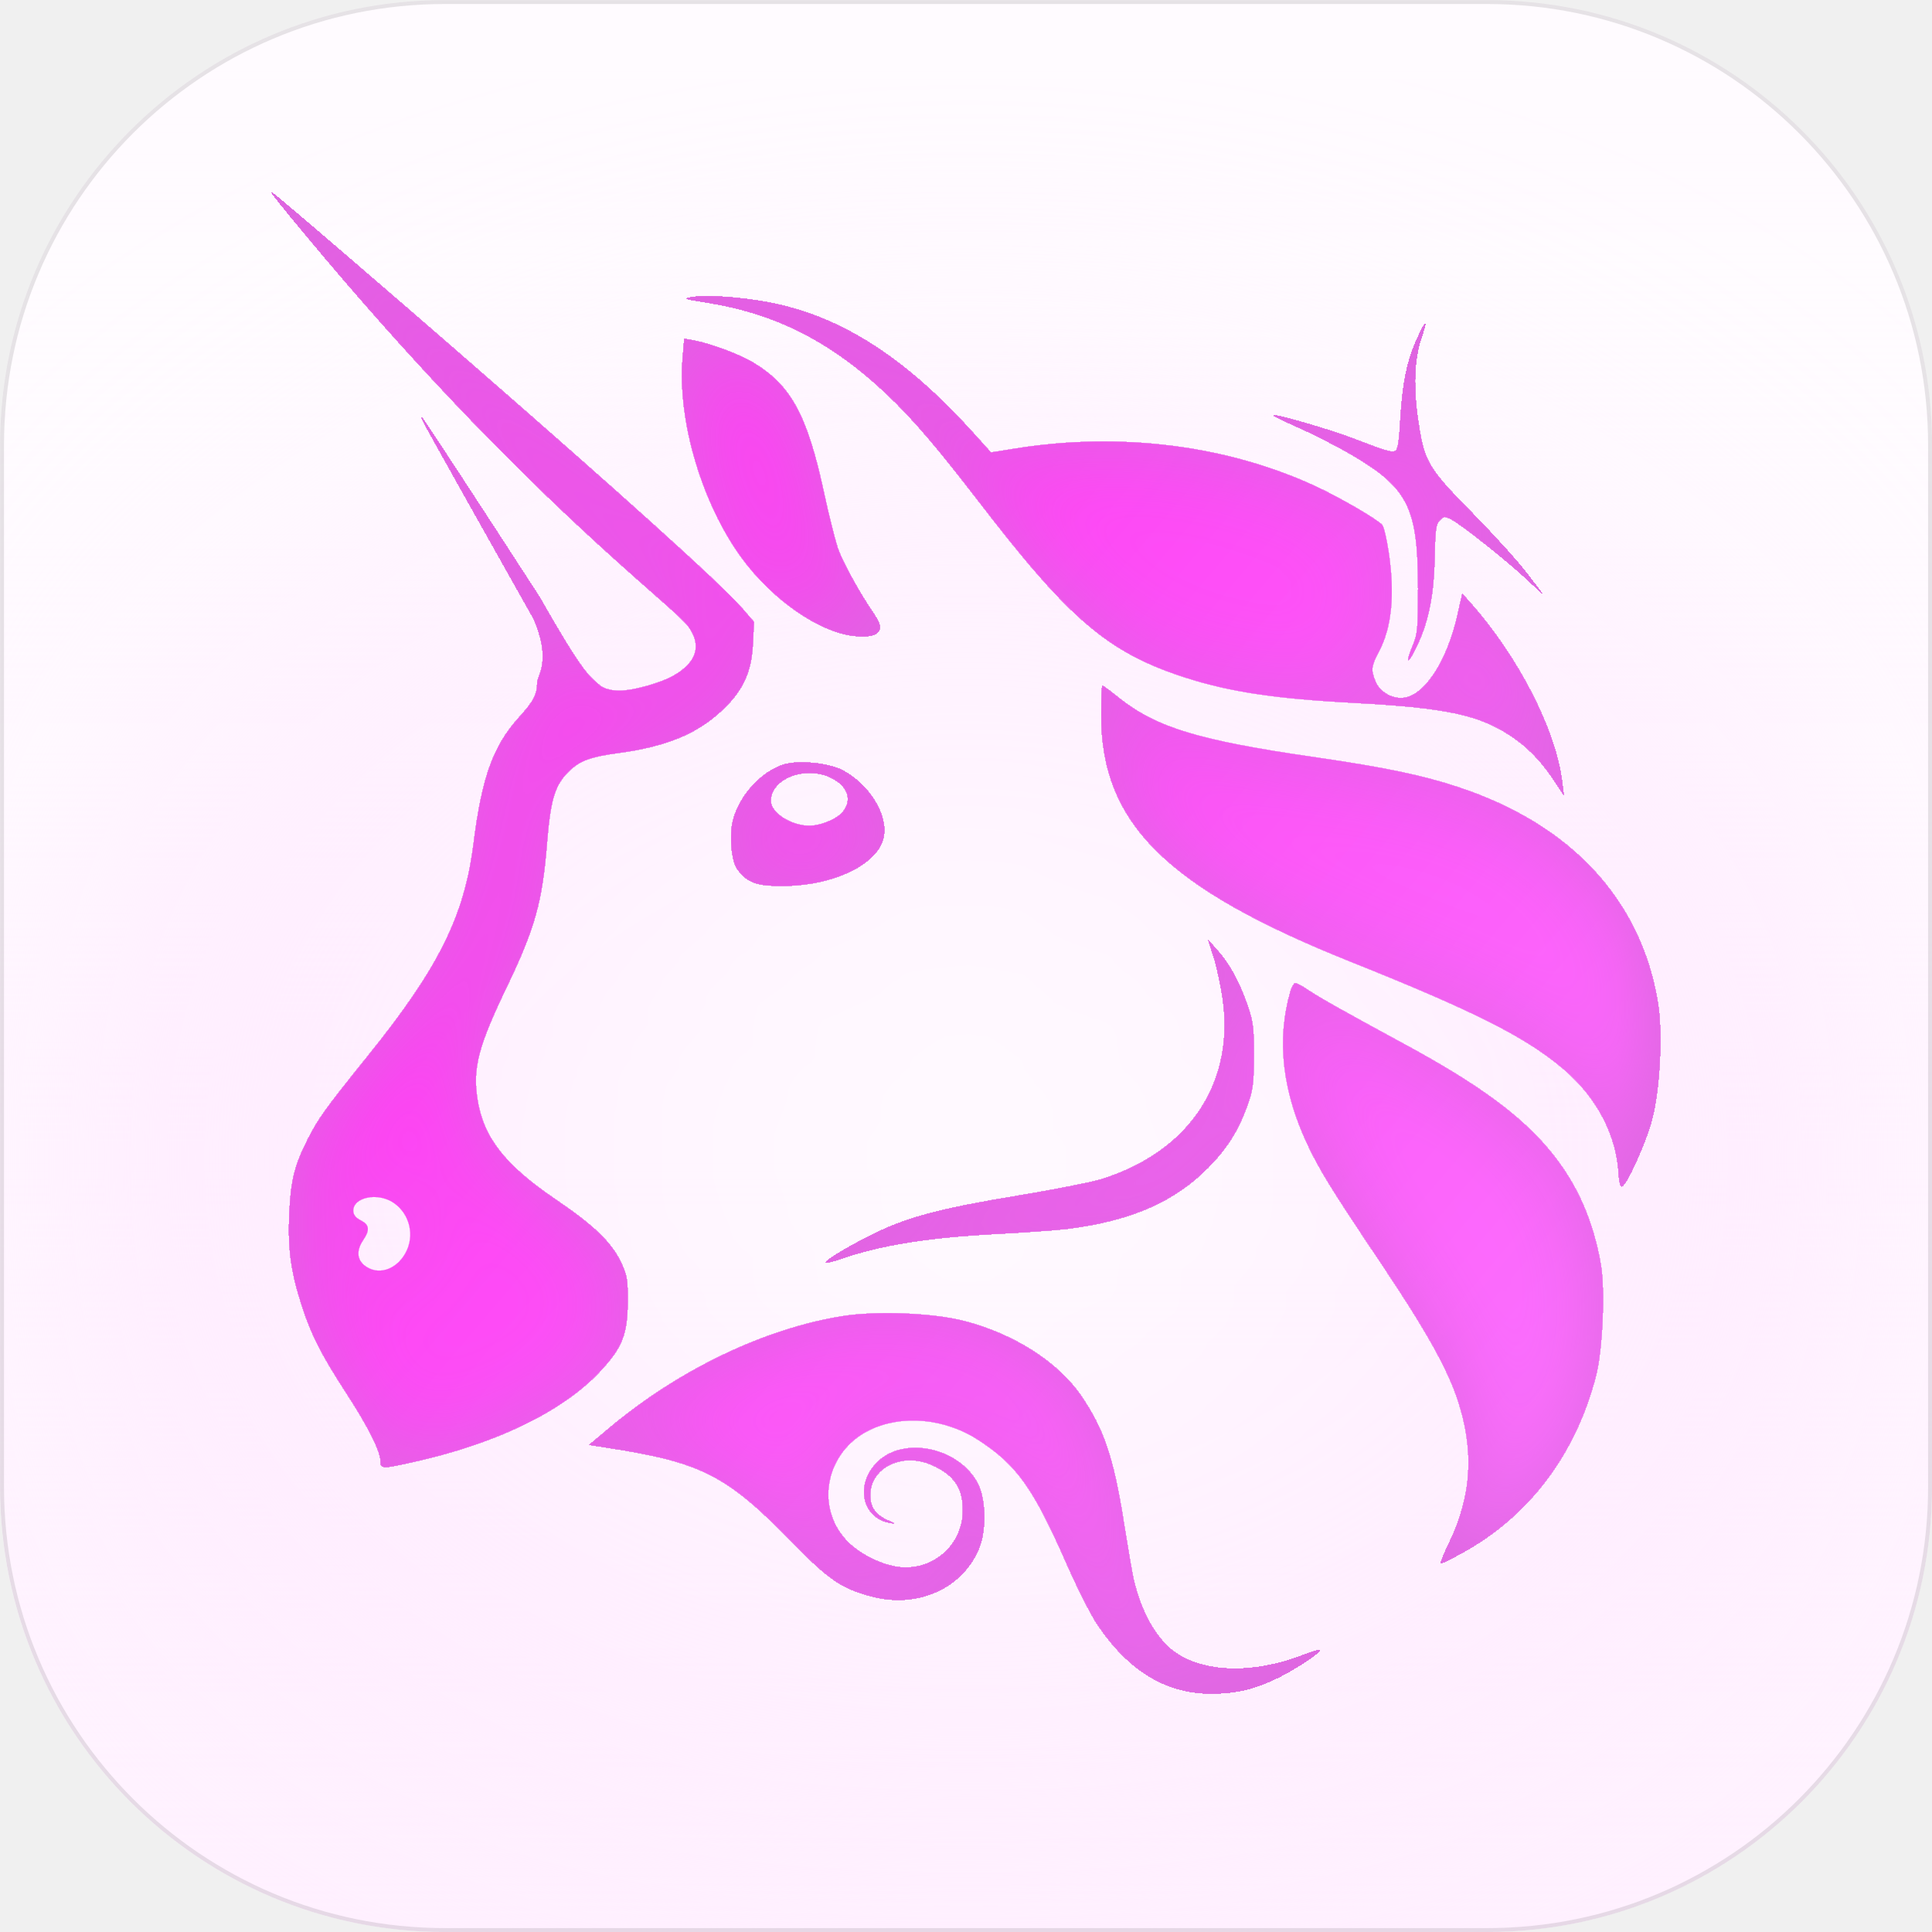
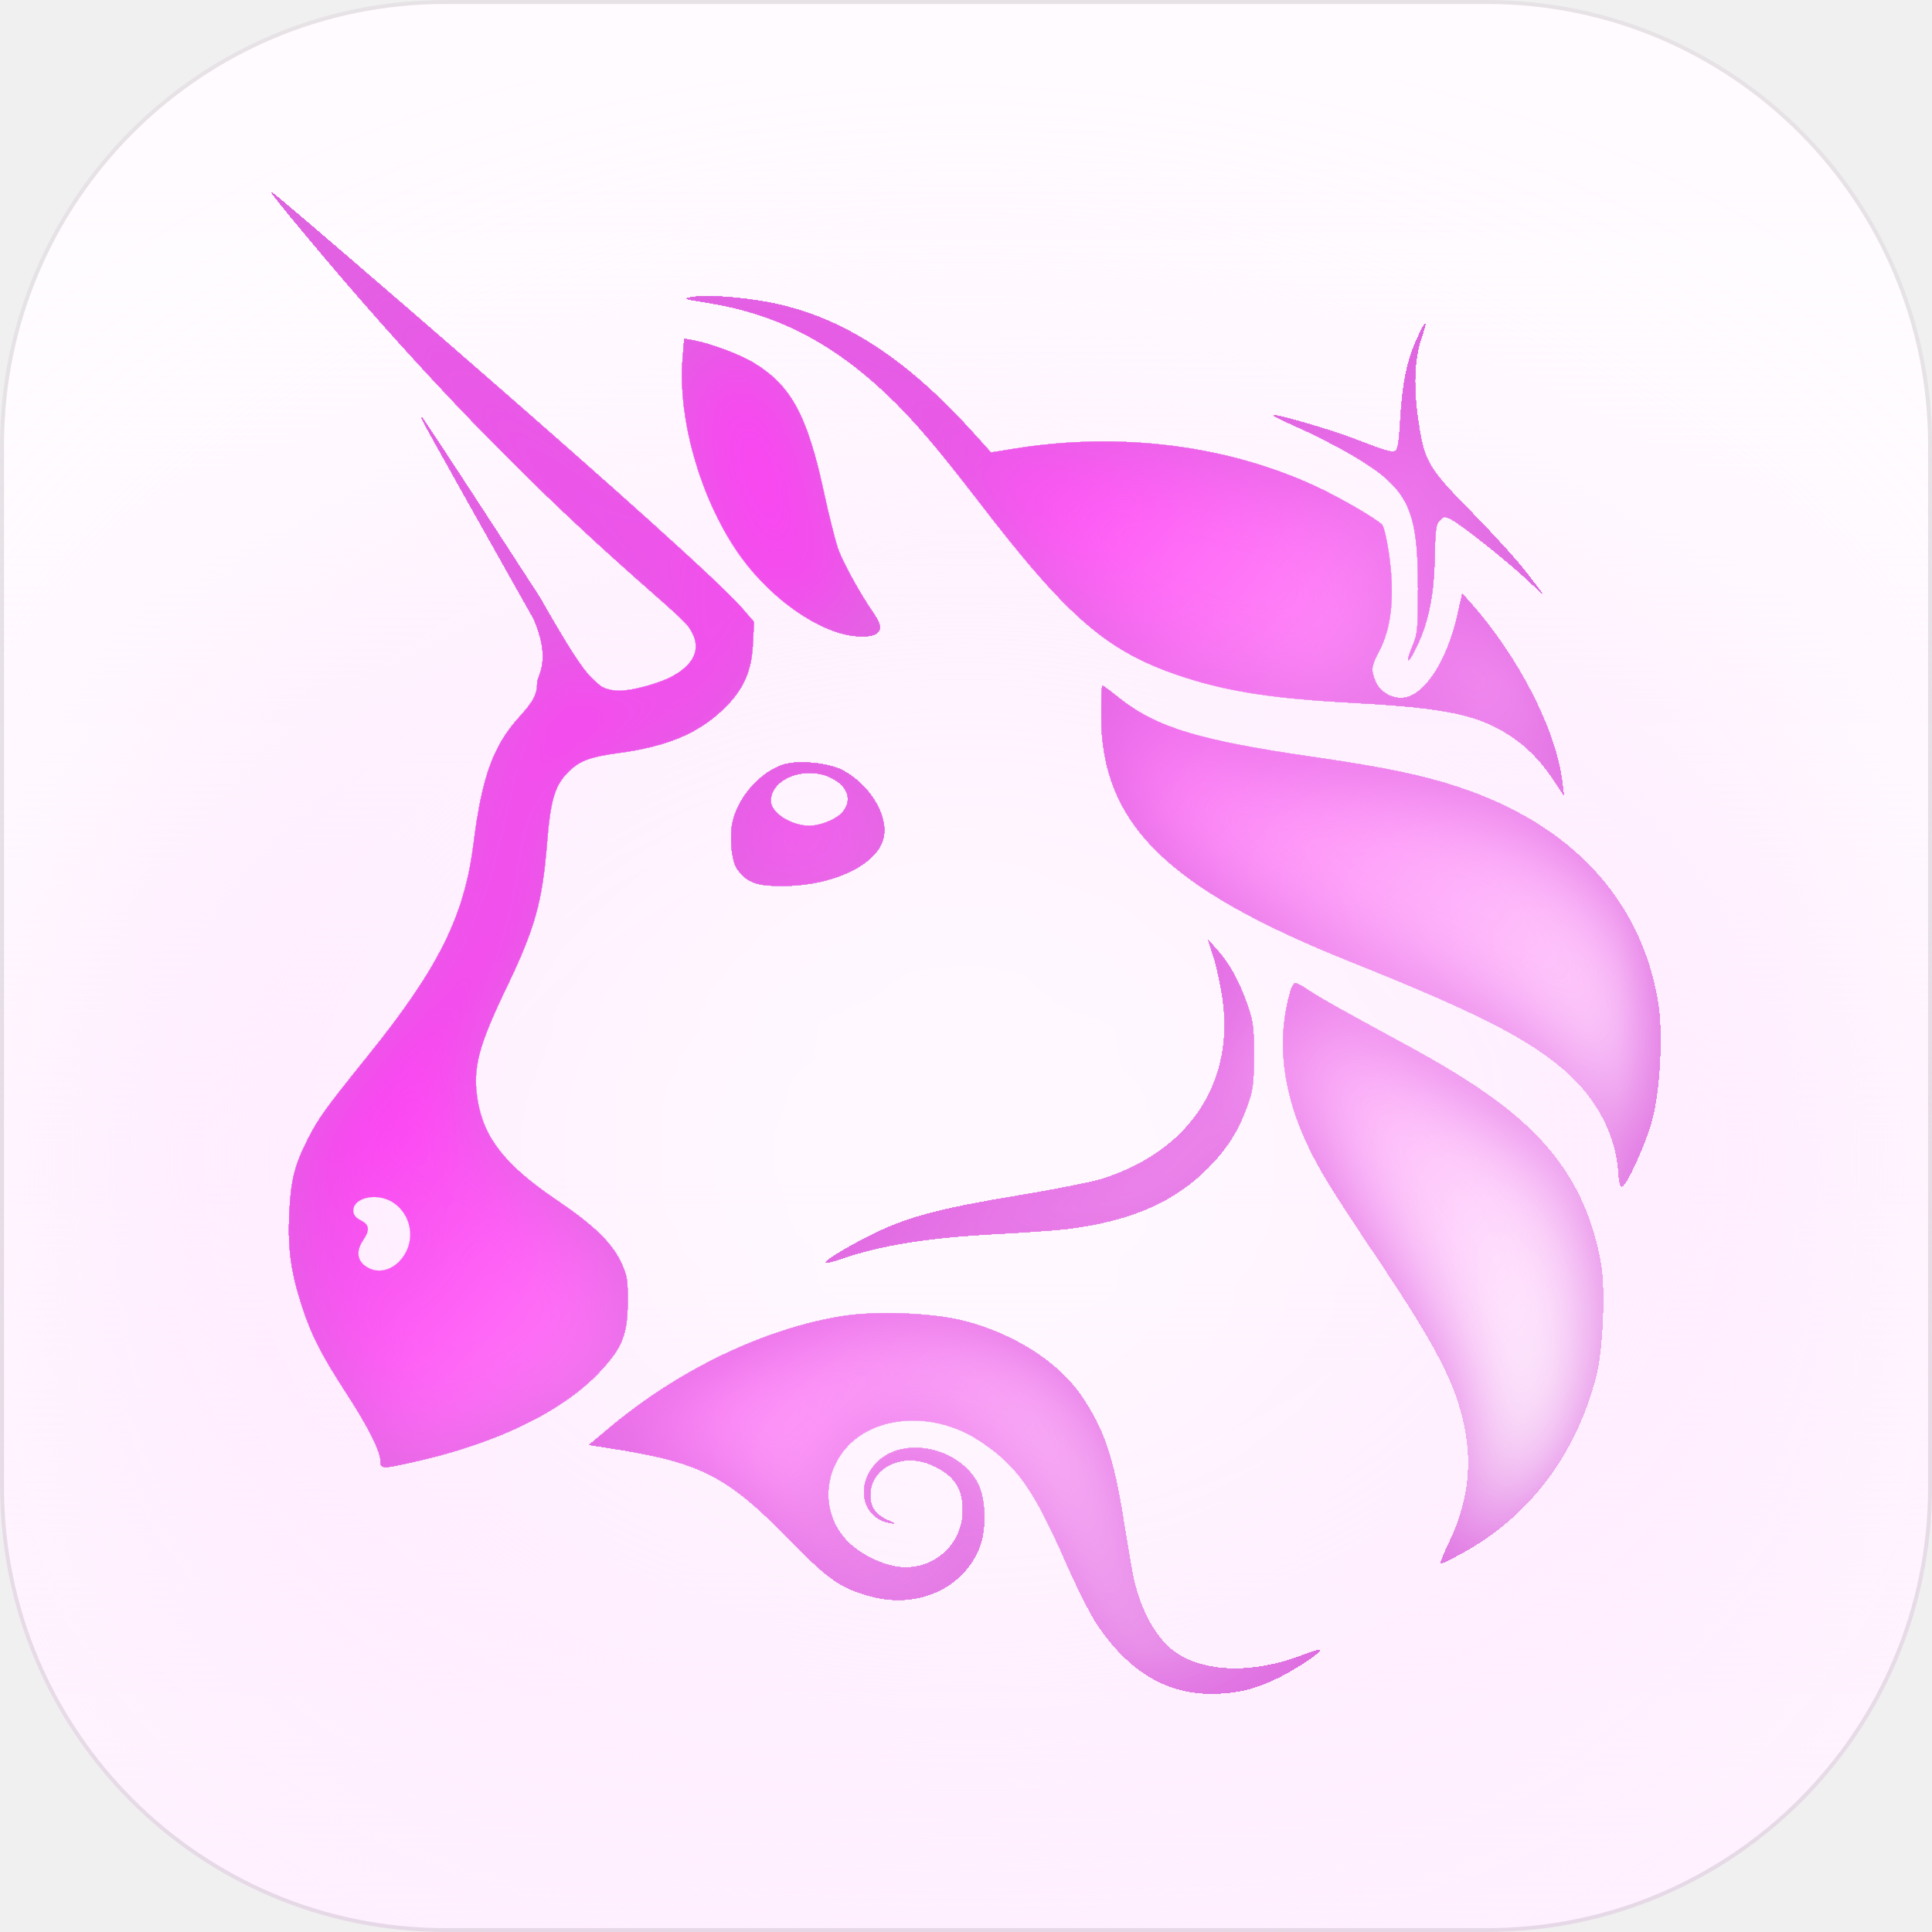
<svg xmlns="http://www.w3.org/2000/svg" width="20" height="20" viewBox="0 0 20 20" fill="none">
  <g clip-path="url(#clip0_2450_35919)">
    <rect width="20" height="20" rx="4.606" fill="#FFFBFF" />
    <rect width="20" height="20" rx="4.606" fill="url(#paint0_linear_2450_35919)" />
    <g filter="url(#filter0_f_2450_35919)">
      <ellipse cx="10" cy="12" rx="9.667" ry="7.667" fill="url(#paint1_radial_2450_35919)" fill-opacity="0.8" />
    </g>
    <g filter="url(#filter1_i_2450_35919)">
      <path d="M14.497 4.342C14.518 3.975 14.568 3.733 14.669 3.511C14.709 3.424 14.746 3.352 14.752 3.352C14.758 3.352 14.74 3.417 14.713 3.496C14.64 3.71 14.628 4.004 14.679 4.346C14.742 4.779 14.779 4.842 15.239 5.31C15.455 5.53 15.706 5.807 15.797 5.926L15.963 6.142L15.797 5.987C15.595 5.798 15.129 5.43 15.026 5.377C14.957 5.342 14.947 5.342 14.905 5.384C14.866 5.423 14.857 5.482 14.852 5.757C14.843 6.187 14.784 6.463 14.642 6.739C14.566 6.888 14.553 6.856 14.623 6.688C14.675 6.562 14.68 6.507 14.68 6.091C14.679 5.255 14.579 5.054 13.995 4.709C13.847 4.622 13.602 4.496 13.452 4.43C13.302 4.363 13.183 4.305 13.187 4.301C13.204 4.285 13.774 4.45 14.003 4.538C14.345 4.669 14.401 4.686 14.443 4.67C14.47 4.659 14.484 4.579 14.497 4.342Z" fill="url(#paint2_linear_2450_35919)" />
      <path d="M7.284 3.126C7.082 3.094 7.073 3.091 7.168 3.076C7.351 3.048 7.782 3.086 8.08 3.157C8.773 3.32 9.405 3.74 10.079 4.486L10.258 4.684L10.514 4.643C11.593 4.471 12.69 4.608 13.608 5.029C13.861 5.145 14.259 5.376 14.309 5.435C14.325 5.454 14.354 5.576 14.374 5.706C14.442 6.155 14.408 6.499 14.269 6.756C14.194 6.896 14.19 6.94 14.241 7.06C14.281 7.156 14.393 7.227 14.505 7.226C14.733 7.226 14.979 6.86 15.092 6.35L15.138 6.147L15.227 6.248C15.718 6.801 16.104 7.555 16.17 8.092L16.188 8.231L16.105 8.104C15.963 7.885 15.82 7.736 15.637 7.616C15.308 7.399 14.96 7.326 14.037 7.277C13.203 7.234 12.732 7.163 12.264 7.012C11.468 6.754 11.067 6.41 10.122 5.178C9.702 4.631 9.443 4.328 9.185 4.084C8.598 3.53 8.022 3.239 7.284 3.126Z" fill="url(#paint3_linear_2450_35919)" />
      <path d="M7.678 5.776C7.266 5.214 7.012 4.351 7.067 3.707L7.084 3.507L7.178 3.524C7.354 3.556 7.657 3.668 7.798 3.754C8.188 3.989 8.356 4.298 8.528 5.093C8.578 5.325 8.644 5.589 8.674 5.678C8.723 5.821 8.908 6.156 9.058 6.374C9.166 6.531 9.094 6.605 8.855 6.584C8.49 6.551 7.996 6.212 7.678 5.776Z" fill="url(#paint4_linear_2450_35919)" />
      <path d="M13.998 9.962C12.077 9.194 11.4 8.526 11.4 7.4C11.4 7.235 11.406 7.099 11.413 7.099C11.42 7.099 11.494 7.154 11.578 7.221C11.968 7.531 12.404 7.664 13.612 7.839C14.322 7.942 14.723 8.025 15.091 8.147C16.264 8.533 16.99 9.318 17.163 10.386C17.213 10.696 17.184 11.278 17.102 11.585C17.038 11.828 16.841 12.264 16.789 12.281C16.775 12.286 16.761 12.231 16.757 12.156C16.737 11.755 16.533 11.364 16.191 11.072C15.801 10.739 15.278 10.474 13.998 9.962Z" fill="url(#paint5_linear_2450_35919)" />
      <path d="M12.649 10.282C12.625 10.139 12.584 9.958 12.556 9.878L12.508 9.733L12.598 9.834C12.725 9.975 12.824 10.155 12.909 10.394C12.973 10.577 12.98 10.631 12.98 10.928C12.979 11.22 12.971 11.281 12.912 11.446C12.818 11.705 12.701 11.889 12.506 12.087C12.155 12.442 11.704 12.638 11.053 12.72C10.94 12.734 10.61 12.758 10.32 12.773C9.589 12.811 9.108 12.889 8.675 13.04C8.613 13.061 8.558 13.074 8.552 13.069C8.535 13.052 8.829 12.877 9.072 12.761C9.415 12.597 9.756 12.507 10.521 12.381C10.898 12.318 11.288 12.242 11.387 12.212C12.322 11.927 12.803 11.192 12.649 10.282Z" fill="url(#paint6_linear_2450_35919)" />
      <path d="M13.53 11.836C13.275 11.291 13.216 10.764 13.356 10.273C13.371 10.221 13.395 10.178 13.409 10.178C13.424 10.178 13.484 10.21 13.543 10.25C13.661 10.329 13.897 10.461 14.525 10.802C15.31 11.226 15.757 11.556 16.061 11.932C16.328 12.261 16.492 12.636 16.572 13.093C16.617 13.352 16.59 13.975 16.523 14.236C16.312 15.059 15.822 15.704 15.123 16.081C15.021 16.137 14.929 16.182 14.919 16.182C14.909 16.182 14.946 16.088 15.002 15.973C15.237 15.484 15.264 15.009 15.086 14.48C14.977 14.156 14.755 13.761 14.307 13.093C13.786 12.317 13.658 12.11 13.53 11.836Z" fill="url(#paint7_linear_2450_35919)" />
      <path d="M6.313 14.779C7.026 14.18 7.913 13.755 8.721 13.625C9.07 13.569 9.65 13.591 9.972 13.673C10.489 13.804 10.952 14.099 11.192 14.45C11.427 14.793 11.528 15.091 11.633 15.756C11.675 16.018 11.72 16.282 11.733 16.341C11.812 16.686 11.966 16.961 12.156 17.1C12.458 17.319 12.978 17.333 13.489 17.135C13.576 17.101 13.651 17.078 13.657 17.083C13.675 17.101 13.418 17.273 13.236 17.363C12.991 17.484 12.797 17.531 12.539 17.531C12.07 17.531 11.681 17.294 11.357 16.811C11.293 16.716 11.149 16.432 11.038 16.179C10.695 15.402 10.526 15.165 10.128 14.907C9.782 14.681 9.335 14.641 8.999 14.805C8.558 15.02 8.435 15.58 8.751 15.935C8.876 16.076 9.111 16.198 9.302 16.222C9.66 16.266 9.968 15.995 9.968 15.636C9.968 15.402 9.878 15.269 9.651 15.167C9.34 15.028 9.007 15.191 9.008 15.48C9.009 15.604 9.063 15.681 9.188 15.738C9.268 15.773 9.27 15.776 9.204 15.763C8.92 15.704 8.853 15.363 9.082 15.136C9.357 14.864 9.925 14.984 10.121 15.356C10.203 15.512 10.212 15.822 10.141 16.01C9.981 16.429 9.514 16.65 9.041 16.53C8.718 16.448 8.587 16.36 8.198 15.962C7.523 15.271 7.261 15.137 6.287 14.986L6.101 14.957L6.313 14.779Z" fill="url(#paint8_linear_2450_35919)" />
      <path fill-rule="evenodd" clip-rule="evenodd" d="M3.145 2.407C5.4 5.127 6.953 6.249 7.126 6.486C7.268 6.682 7.214 6.858 6.97 6.996C6.835 7.072 6.555 7.15 6.416 7.15C6.258 7.15 6.203 7.09 6.203 7.09C6.112 7.003 6.06 7.018 5.589 6.188C4.936 5.18 4.389 4.345 4.374 4.331C4.34 4.298 4.34 4.299 5.523 6.402C5.714 6.84 5.561 7.001 5.561 7.063C5.561 7.19 5.526 7.257 5.368 7.432C5.106 7.723 4.988 8.05 4.903 8.728C4.808 9.487 4.541 10.023 3.8 10.941C3.367 11.479 3.296 11.577 3.186 11.794C3.049 12.066 3.011 12.219 2.995 12.563C2.979 12.928 3.011 13.163 3.123 13.511C3.221 13.816 3.323 14.017 3.584 14.42C3.81 14.767 3.94 15.025 3.94 15.126C3.94 15.206 3.956 15.207 4.305 15.128C5.142 14.94 5.822 14.61 6.204 14.205C6.441 13.954 6.496 13.816 6.498 13.473C6.499 13.248 6.491 13.201 6.43 13.072C6.331 12.862 6.15 12.687 5.751 12.416C5.228 12.061 5.004 11.775 4.943 11.382C4.892 11.059 4.951 10.831 5.24 10.229C5.54 9.605 5.614 9.34 5.664 8.711C5.696 8.305 5.741 8.145 5.859 8.016C5.981 7.882 6.091 7.837 6.394 7.796C6.888 7.729 7.203 7.602 7.461 7.365C7.686 7.159 7.78 6.962 7.794 6.664L7.805 6.438L7.68 6.293C7.226 5.767 2.841 1.994 2.813 1.994C2.807 1.994 2.956 2.18 3.145 2.407ZM4.195 12.976C4.298 12.795 4.243 12.563 4.071 12.449C3.909 12.342 3.657 12.393 3.657 12.532C3.657 12.575 3.681 12.606 3.734 12.633C3.824 12.679 3.831 12.731 3.76 12.837C3.688 12.944 3.694 13.038 3.776 13.102C3.909 13.205 4.097 13.149 4.195 12.976Z" fill="url(#paint9_linear_2450_35919)" />
      <path fill-rule="evenodd" clip-rule="evenodd" d="M8.117 7.914C7.885 7.985 7.659 8.229 7.59 8.485C7.547 8.642 7.571 8.916 7.635 9C7.738 9.137 7.838 9.173 8.107 9.171C8.636 9.168 9.095 8.942 9.148 8.661C9.192 8.43 8.99 8.111 8.712 7.97C8.569 7.898 8.264 7.869 8.117 7.914ZM8.734 8.394C8.816 8.279 8.78 8.155 8.641 8.071C8.378 7.911 7.979 8.043 7.979 8.291C7.979 8.414 8.187 8.548 8.377 8.548C8.504 8.548 8.678 8.473 8.734 8.394Z" fill="url(#paint10_linear_2450_35919)" />
    </g>
  </g>
  <rect x="0.021" y="0.021" width="19.959" height="19.959" rx="4.585" stroke="black" stroke-opacity="0.1" stroke-width="0.041" />
  <defs>
    <filter id="filter0_f_2450_35919" x="-3.167" y="0.833" width="26.333" height="22.333" filterUnits="userSpaceOnUse" color-interpolation-filters="sRGB">
      <feFlood flood-opacity="0" result="BackgroundImageFix" />
      <feBlend mode="normal" in="SourceGraphic" in2="BackgroundImageFix" result="shape" />
      <feGaussianBlur stdDeviation="1.75" result="effect1_foregroundBlur_2450_35919" />
    </filter>
    <filter id="filter1_i_2450_35919" x="2.812" y="1.994" width="14.375" height="15.538" filterUnits="userSpaceOnUse" color-interpolation-filters="sRGB">
      <feFlood flood-opacity="0" result="BackgroundImageFix" />
      <feBlend mode="normal" in="SourceGraphic" in2="BackgroundImageFix" result="shape" />
      <feColorMatrix in="SourceAlpha" type="matrix" values="0 0 0 0 0 0 0 0 0 0 0 0 0 0 0 0 0 0 127 0" result="hardAlpha" />
      <feOffset />
      <feGaussianBlur stdDeviation="0.472" />
      <feComposite in2="hardAlpha" operator="arithmetic" k2="-1" k3="1" />
      <feColorMatrix type="matrix" values="0 0 0 0 0.865 0 0 0 0 0.401 0 0 0 0 0.875 0 0 0 1 0" />
      <feBlend mode="normal" in2="shape" result="effect1_innerShadow_2450_35919" />
    </filter>
    <linearGradient id="paint0_linear_2450_35919" x1="7.667" y1="20" x2="7.667" y2="0" gradientUnits="userSpaceOnUse">
      <stop stop-color="#FFF1FF" />
      <stop offset="1" stop-color="white" stop-opacity="0" />
    </linearGradient>
    <radialGradient id="paint1_radial_2450_35919" cx="0" cy="0" r="1" gradientUnits="userSpaceOnUse" gradientTransform="translate(10.0123 11.9901) rotate(35.9783) scale(9.71138 9.26994)">
      <stop stop-color="white" />
      <stop offset="1" stop-color="#FFE3FF" />
    </radialGradient>
    <linearGradient id="paint2_linear_2450_35919" x1="16.465" y1="15.099" x2="7.333" y2="7.333" gradientUnits="userSpaceOnUse">
-       <stop stop-color="#FC72FF" />
+       <stop stop-color="#FFFFFF" />
      <stop offset="1" stop-color="#FF41F4" />
    </linearGradient>
    <linearGradient id="paint3_linear_2450_35919" x1="16.465" y1="15.099" x2="7.333" y2="7.333" gradientUnits="userSpaceOnUse">
-       <stop stop-color="#FC72FF" />
+       <stop stop-color="#FFFFFF" />
      <stop offset="1" stop-color="#FF41F4" />
    </linearGradient>
    <linearGradient id="paint4_linear_2450_35919" x1="16.465" y1="15.099" x2="7.333" y2="7.333" gradientUnits="userSpaceOnUse">
-       <stop stop-color="#FC72FF" />
+       <stop stop-color="#FFFFFF" />
      <stop offset="1" stop-color="#FF41F4" />
    </linearGradient>
    <linearGradient id="paint5_linear_2450_35919" x1="16.465" y1="15.099" x2="7.333" y2="7.333" gradientUnits="userSpaceOnUse">
-       <stop stop-color="#FC72FF" />
+       <stop stop-color="#FFFFFF" />
      <stop offset="1" stop-color="#FF41F4" />
    </linearGradient>
    <linearGradient id="paint6_linear_2450_35919" x1="16.465" y1="15.099" x2="7.333" y2="7.333" gradientUnits="userSpaceOnUse">
-       <stop stop-color="#FC72FF" />
+       <stop stop-color="#FFFFFF" />
      <stop offset="1" stop-color="#FF41F4" />
    </linearGradient>
    <linearGradient id="paint7_linear_2450_35919" x1="16.465" y1="15.099" x2="7.333" y2="7.333" gradientUnits="userSpaceOnUse">
-       <stop stop-color="#FC72FF" />
+       <stop stop-color="#FFFFFF" />
      <stop offset="1" stop-color="#FF41F4" />
    </linearGradient>
    <linearGradient id="paint8_linear_2450_35919" x1="16.465" y1="15.099" x2="7.333" y2="7.333" gradientUnits="userSpaceOnUse">
-       <stop stop-color="#FC72FF" />
+       <stop stop-color="#FFFFFF" />
      <stop offset="1" stop-color="#FF41F4" />
    </linearGradient>
    <linearGradient id="paint9_linear_2450_35919" x1="16.465" y1="15.099" x2="7.333" y2="7.333" gradientUnits="userSpaceOnUse">
-       <stop stop-color="#FC72FF" />
+       <stop stop-color="#FFFFFF" />
      <stop offset="1" stop-color="#FF41F4" />
    </linearGradient>
    <linearGradient id="paint10_linear_2450_35919" x1="16.465" y1="15.099" x2="7.333" y2="7.333" gradientUnits="userSpaceOnUse">
-       <stop stop-color="#FC72FF" />
+       <stop stop-color="#FFFFFF" />
      <stop offset="1" stop-color="#FF41F4" />
    </linearGradient>
    <clipPath id="clip0_2450_35919">
      <rect width="20" height="20" rx="4.606" fill="white" />
    </clipPath>
  </defs>
</svg>
